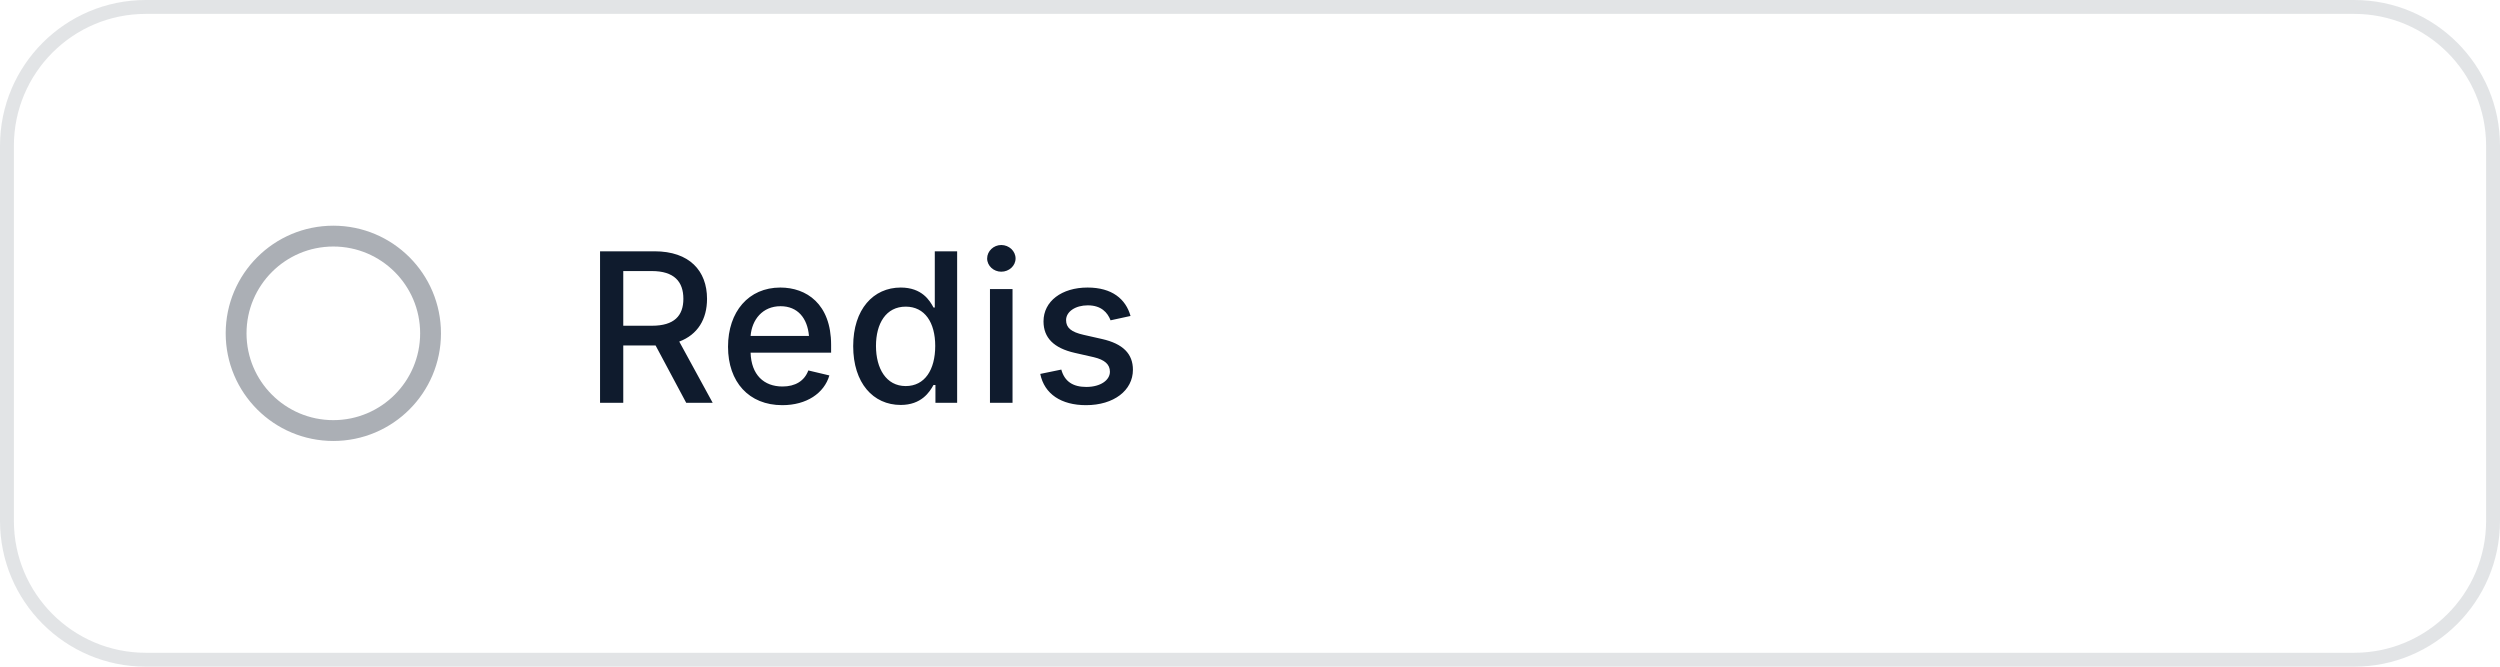
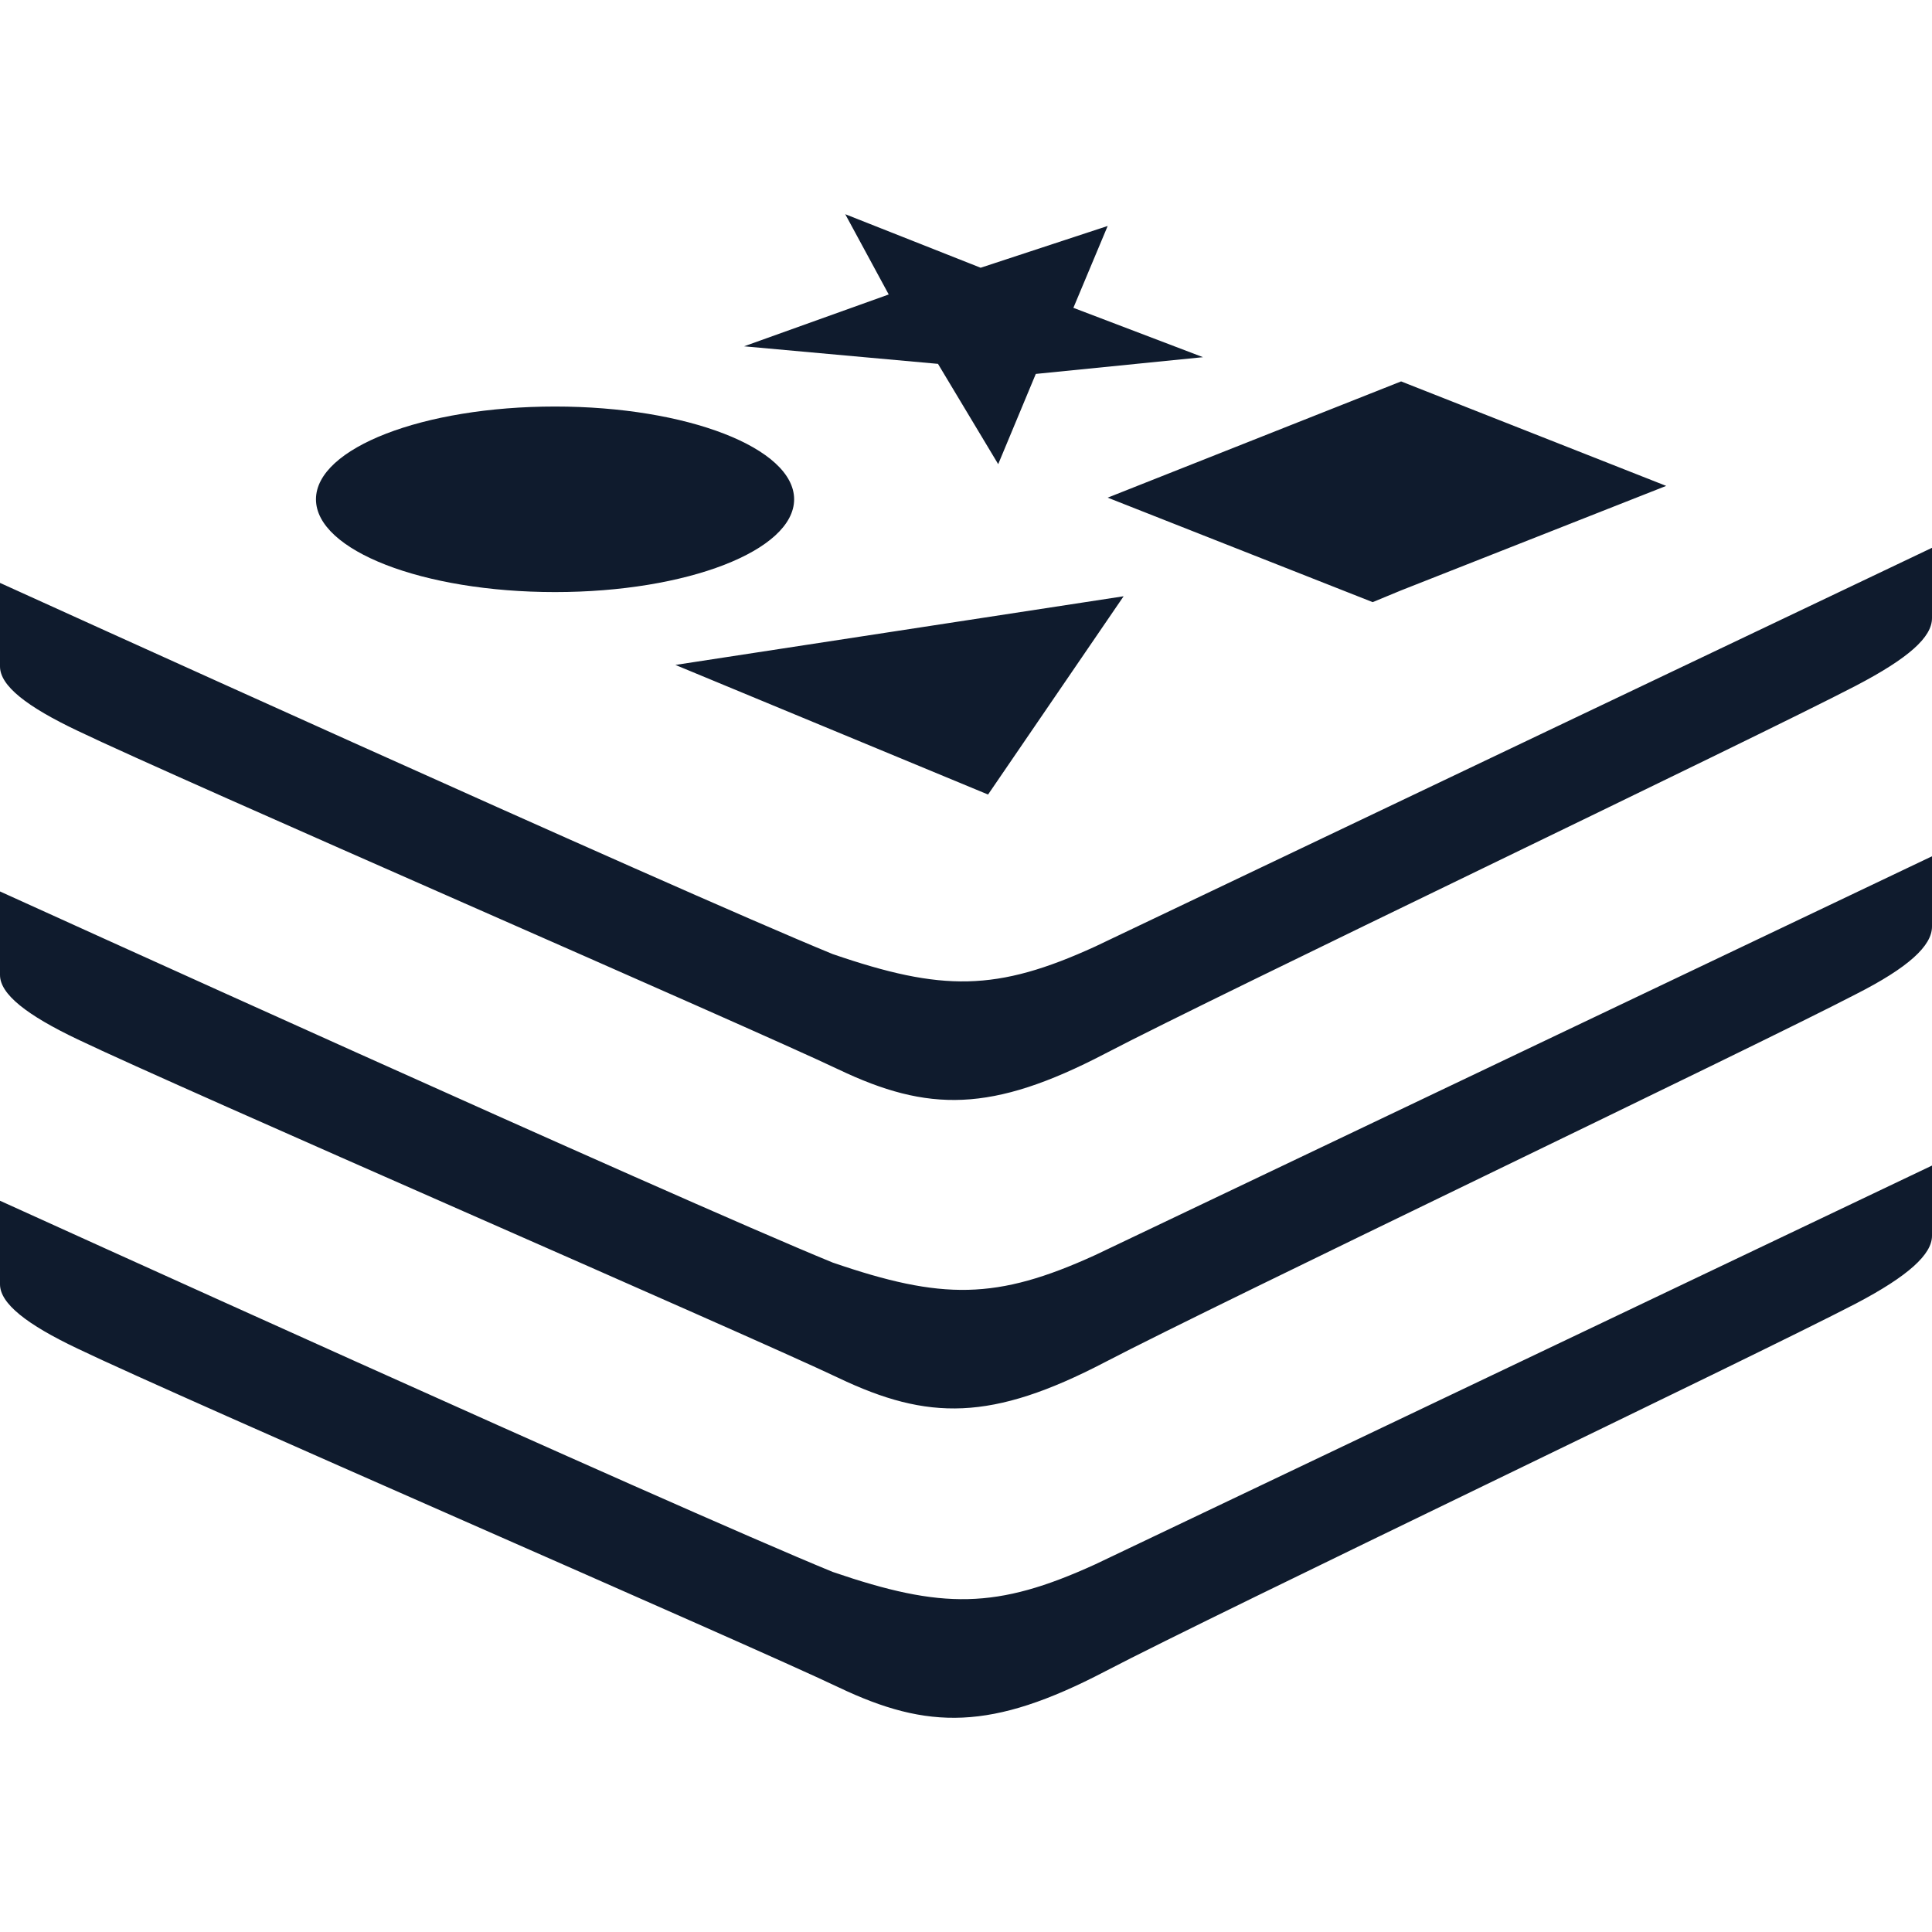
- <svg xmlns="http://www.w3.org/2000/svg" viewBox="0 0 180 48" role="img" aria-label="Redis">
-   <rect x="0.5" y="0.5" width="179" height="47" rx="10" fill="none" stroke="#0F1B2D" stroke-opacity="0.12" />
-   <circle cx="24" cy="24" r="7" fill="none" stroke="#0F1B2D" stroke-opacity="0.35" stroke-width="1.5" />
-   <text x="42" y="29" font-family="Inter, system-ui, -apple-system, Segoe UI, Roboto, sans-serif" font-size="15" font-weight="500" letter-spacing="0.2" fill="#0F1B2D">Redis</text>
+ <svg xmlns="http://www.w3.org/2000/svg" fill="#0F1B2D" role="img" viewBox="0 0 24 24">
+   <path d="M10.5 2.661l.54.997-1.797.644 2.409.218.748 1.246.467-1.121 2.077-.208-1.61-.613.426-1.017-1.578.519zm6.905 2.077L13.76 6.182l3.292 1.298.353-.146 3.293-1.298zm-10.51.312a2.97 1.153 0 0 0-2.97 1.152 2.97 1.153 0 0 0 2.97 1.153 2.97 1.153 0 0 0 2.97-1.153 2.97 1.153 0 0 0-2.97-1.152zM24 6.805s-8.983 4.278-10.395 4.953c-1.226.561-1.901.561-3.261.094C8.318 11.022 0 7.241 0 7.241v1.038c0 .24.332.499.966.8 1.277.613 8.34 3.677 9.45 4.206 1.112.53 1.9.54 3.313-.197 1.412-.738 8.049-3.905 9.326-4.57.654-.342.945-.602.945-.84zm-10.042.602L8.39 8.26l3.884 1.61zM24 10.637s-8.983 4.279-10.395 4.954c-1.226.56-1.901.56-3.261.093C8.318 14.854 0 11.074 0 11.074v1.038c0 .238.332.498.966.8 1.277.612 8.34 3.676 9.45 4.205 1.112.53 1.9.54 3.313-.197 1.412-.737 8.049-3.905 9.326-4.57.654-.332.945-.602.945-.84zm0 3.842l-10.395 4.954c-1.226.56-1.901.56-3.261.094C8.318 18.696 0 14.916 0 14.916v1.038c0 .239.332.499.966.8 1.277.613 8.34 3.676 9.45 4.206 1.112.53 1.9.54 3.313-.198 1.412-.737 8.049-3.904 9.326-4.569.654-.343.945-.613.945-.841z" />
</svg>
